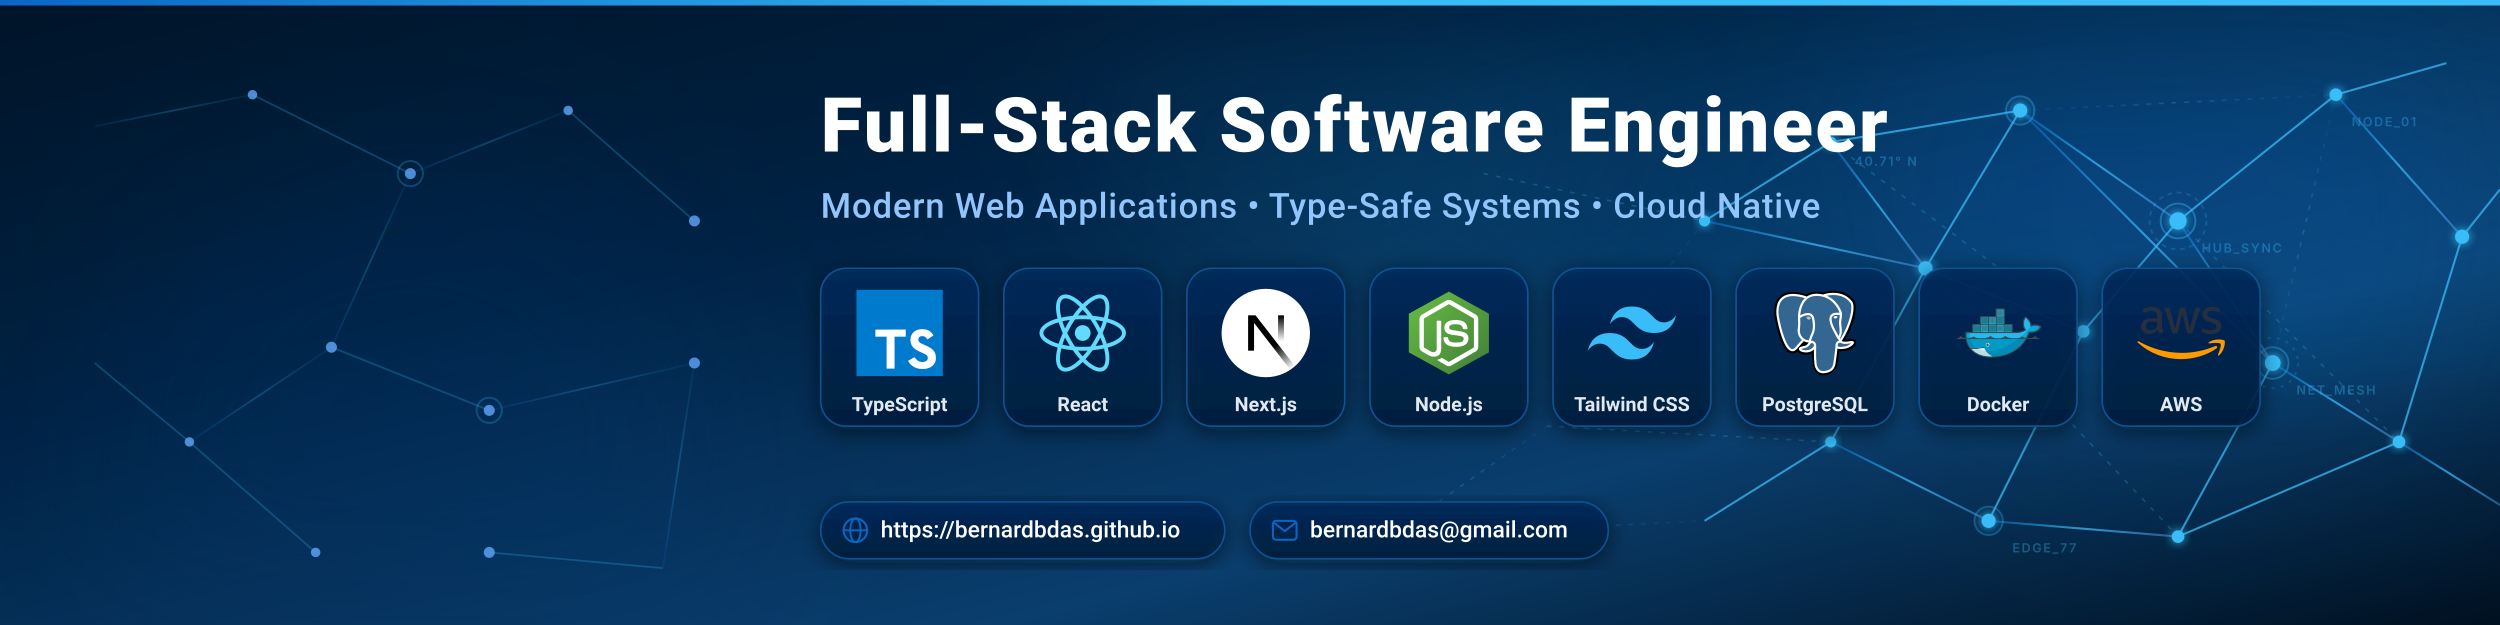
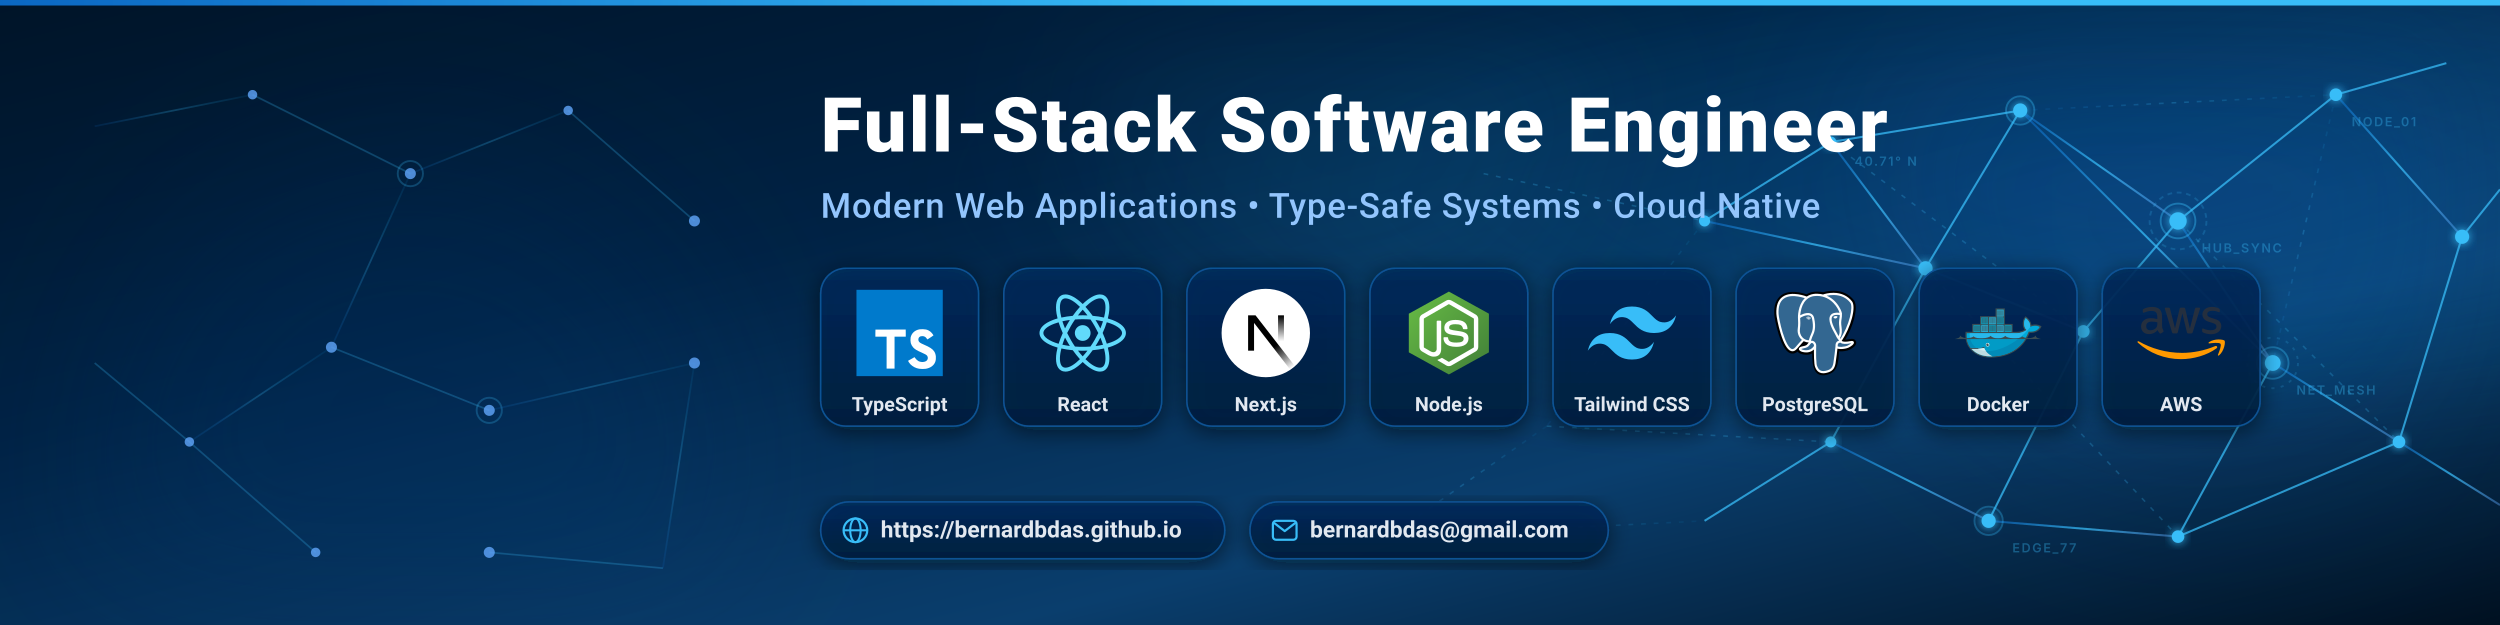
<svg xmlns="http://www.w3.org/2000/svg" width="1584" height="396" viewBox="0 0 1584 396">
  <defs>
    <linearGradient id="bgGrad_network_nodes" x1="0%" y1="0%" x2="100%" y2="100%">
      <stop offset="0%" stop-color="#001428" />
      <stop offset="50%" stop-color="#002447" />
      <stop offset="100%" stop-color="#001020" />
    </linearGradient>
    <linearGradient id="cardGrad_network_nodes" x1="0%" y1="0%" x2="0%" y2="100%">
      <stop offset="0%" stop-color="#002D5C" stop-opacity="0.90" />
      <stop offset="100%" stop-color="#001E3D" stop-opacity="0.90" />
    </linearGradient>
    <linearGradient id="accentGlow_network_nodes" x1="0%" y1="0%" x2="100%" y2="0%">
      <stop offset="0%" stop-color="#0A66C2" />
      <stop offset="50%" stop-color="#38BDF8" />
    </linearGradient>
    <filter id="cardShadow_network_nodes" x="-20%" y="-20%" width="140%" height="140%">
      <feDropShadow dx="0" dy="3" stdDeviation="7" flood-color="#000814" flood-opacity="0.60" />
    </filter>
    <linearGradient id="network_bg" x1="0%" y1="0%" x2="100%" y2="100%">
      <stop offset="0%" stop-color="#001428" />
      <stop offset="35%" stop-color="#002244" />
      <stop offset="70%" stop-color="#0A3E6D" />
      <stop offset="100%" stop-color="#001020" />
    </linearGradient>
    <linearGradient id="network_edge" x1="0%" y1="0%" x2="100%" y2="100%">
      <stop offset="0%" stop-color="#0A66C2" stop-opacity="0.60" />
      <stop offset="50%" stop-color="#38BDF8" stop-opacity="0.75" />
      <stop offset="100%" stop-color="#60A5FA" stop-opacity="0.40" />
    </linearGradient>
    <linearGradient id="faint_edge" x1="0%" y1="100%" x2="100%" y2="0%">
      <stop offset="0%" stop-color="#0A66C2" stop-opacity="0.15" />
      <stop offset="50%" stop-color="#38BDF8" stop-opacity="0.25" />
      <stop offset="100%" stop-color="#0284C7" stop-opacity="0.10" />
    </linearGradient>
    <radialGradient id="cluster_glow" cx="85%" cy="30%" r="50%">
      <stop offset="0%" stop-color="#0A66C2" stop-opacity="0.22" />
      <stop offset="60%" stop-color="#0284C7" stop-opacity="0.08" />
      <stop offset="100%" stop-color="#001428" stop-opacity="0" />
    </radialGradient>
    <filter id="node_glow" x="-50%" y="-50%" width="200%" height="200%">
      <feGaussianBlur stdDeviation="3" result="blur" />
      <feMerge>
        <feMergeNode in="blur" />
        <feMergeNode in="SourceGraphic" />
      </feMerge>
    </filter>
  </defs>
  <rect width="1584" height="396" fill="url(#network_bg)" />
  <g id="pattern_layer" opacity="1.00">
    <rect width="1584" height="396" fill="url(#cluster_glow)" />
    <circle cx="1400" cy="90" r="220" fill="#0A66C2" opacity="0.12" filter="blur(60px)" />
    <circle cx="260" cy="300" r="200" fill="#004182" opacity="0.15" filter="blur(60px)" />
    <circle cx="850" cy="50" r="160" fill="#38BDF8" opacity="0.06" filter="blur(50px)" />
    <g fill="none" stroke="url(#network_edge)" stroke-width="1.3">
      <line x1="1160" y1="90" x2="1280" y2="70" />
      <line x1="1280" y1="70" x2="1380" y2="140" />
      <line x1="1380" y1="140" x2="1480" y2="60" />
      <line x1="1480" y1="60" x2="1560" y2="150" />
      <line x1="1560" y1="150" x2="1520" y2="280" />
      <line x1="1520" y1="280" x2="1440" y2="230" />
      <line x1="1440" y1="230" x2="1380" y2="140" />
      <line x1="1380" y1="140" x2="1320" y2="210" />
      <line x1="1320" y1="210" x2="1220" y2="170" />
      <line x1="1220" y1="170" x2="1160" y2="90" />
      <line x1="1220" y1="170" x2="1280" y2="70" />
      <line x1="1280" y1="70" x2="1440" y2="230" />
      <line x1="1320" y1="210" x2="1260" y2="330" />
      <line x1="1260" y1="330" x2="1380" y2="340" />
      <line x1="1380" y1="340" x2="1440" y2="230" />
      <line x1="1380" y1="340" x2="1520" y2="280" />
      <line x1="1080" y1="140" x2="1160" y2="90" />
      <line x1="1080" y1="140" x2="1220" y2="170" />
      <line x1="1260" y1="330" x2="1160" y2="280" />
      <line x1="1160" y1="280" x2="1220" y2="170" />
      <line x1="1160" y1="280" x2="1080" y2="330" />
      <line x1="1480" y1="60" x2="1550" y2="40" />
      <line x1="1560" y1="150" x2="1584" y2="120" />
      <line x1="1520" y1="280" x2="1584" y2="320" />
    </g>
    <g fill="none" stroke="url(#faint_edge)" stroke-width="1.0" stroke-dasharray="3,5">
      <line x1="940" y1="110" x2="1080" y2="140" />
      <line x1="1080" y1="140" x2="980" y2="270" />
      <line x1="980" y1="270" x2="1160" y2="280" />
      <line x1="980" y1="270" x2="880" y2="340" />
      <line x1="880" y1="340" x2="1080" y2="330" />
      <line x1="1280" y1="70" x2="1480" y2="60" />
      <line x1="1160" y1="90" x2="1320" y2="210" />
      <line x1="1220" y1="170" x2="1380" y2="340" />
      <line x1="1480" y1="60" x2="1440" y2="230" />
      <line x1="1380" y1="140" x2="1520" y2="280" />
    </g>
    <g fill="none" stroke="url(#faint_edge)" stroke-width="1.1">
      <line x1="60" y1="80" x2="160" y2="60" />
      <line x1="160" y1="60" x2="260" y2="110" />
      <line x1="260" y1="110" x2="360" y2="70" />
      <line x1="360" y1="70" x2="440" y2="140" />
      <line x1="260" y1="110" x2="210" y2="220" />
      <line x1="210" y1="220" x2="310" y2="260" />
      <line x1="310" y1="260" x2="440" y2="230" />
      <line x1="440" y1="230" x2="440" y2="140" />
      <line x1="210" y1="220" x2="120" y2="280" />
      <line x1="120" y1="280" x2="60" y2="230" />
      <line x1="60" y1="230" x2="60" y2="80" />
      <line x1="120" y1="280" x2="200" y2="350" />
      <line x1="200" y1="350" x2="310" y2="350" />
      <line x1="310" y1="350" x2="310" y2="260" />
      <line x1="310" y1="350" x2="420" y2="360" />
      <line x1="420" y1="360" x2="440" y2="230" />
    </g>
    <g fill="#38BDF8">
      <circle cx="1280" cy="70" r="4.5" filter="url(#node_glow)" />
      <circle cx="1380" cy="140" r="5.5" filter="url(#node_glow)" />
      <circle cx="1480" cy="60" r="4.0" filter="url(#node_glow)" />
      <circle cx="1560" cy="150" r="4.5" filter="url(#node_glow)" />
      <circle cx="1440" cy="230" r="5.0" filter="url(#node_glow)" />
      <circle cx="1520" cy="280" r="4.0" filter="url(#node_glow)" />
      <circle cx="1320" cy="210" r="4.0" filter="url(#node_glow)" />
      <circle cx="1220" cy="170" r="4.5" filter="url(#node_glow)" />
      <circle cx="1160" cy="90" r="3.5" filter="url(#node_glow)" />
      <circle cx="1260" cy="330" r="4.5" filter="url(#node_glow)" />
      <circle cx="1380" cy="340" r="4.0" filter="url(#node_glow)" />
      <circle cx="1160" cy="280" r="3.5" filter="url(#node_glow)" />
      <circle cx="1080" cy="140" r="3.5" filter="url(#node_glow)" />
    </g>
    <g fill="#60A5FA" opacity="0.8">
      <circle cx="160" cy="60" r="3.0" />
      <circle cx="260" cy="110" r="3.5" />
      <circle cx="360" cy="70" r="3.0" />
      <circle cx="440" cy="140" r="3.5" />
      <circle cx="210" cy="220" r="3.5" />
      <circle cx="310" cy="260" r="3.5" />
      <circle cx="440" cy="230" r="3.5" />
      <circle cx="120" cy="280" r="3.0" />
      <circle cx="200" cy="350" r="3.0" />
      <circle cx="310" cy="350" r="3.5" />
    </g>
    <g fill="none" stroke="#38BDF8" stroke-width="1.2">
      <circle cx="1380" cy="140" r="11" opacity="0.4" />
      <circle cx="1380" cy="140" r="18" opacity="0.2" stroke-dasharray="3,3" />
      <circle cx="1280" cy="70" r="9" opacity="0.35" />
      <circle cx="1440" cy="230" r="10" opacity="0.35" />
      <circle cx="1440" cy="230" r="16" opacity="0.18" stroke-dasharray="2,4" />
      <circle cx="1260" cy="330" r="9" opacity="0.3" />
      <circle cx="260" cy="110" r="8" opacity="0.25" />
      <circle cx="310" cy="260" r="8" opacity="0.25" />
    </g>
    <g font-family="system-ui, -apple-system, sans-serif" font-size="8" font-weight="600" fill="#38BDF8" opacity="0.35" letter-spacing="1">
      <text x="1490" y="80">NODE_01</text>
      <text x="1395" y="160">HUB_SYNC</text>
      <text x="1455" y="250">NET_MESH</text>
      <text x="1275" y="350">EDGE_77</text>
      <text x="1175" y="105">40.71° N</text>
    </g>
  </g>
  <rect x="0" y="0" width="1584" height="3.5" fill="url(#accentGlow_network_nodes)" />
  <text x="520" y="96" font-family="system-ui, -apple-system, BlinkMacSystemFont, 'Segoe UI', Roboto, sans-serif" font-size="48" font-weight="800" fill="#FFFFFF" letter-spacing="1.5">Full-Stack Software Engineer</text>
  <text x="520" y="138" font-family="system-ui, -apple-system, BlinkMacSystemFont, 'Segoe UI', Roboto, sans-serif" font-size="22" font-weight="500" fill="#93C5FD" letter-spacing="0.5">Modern Web Applications • Type-Safe Systems • Cloud Native</text>
  <g transform="translate(520, 170)">
    <rect width="100" height="100" rx="16" fill="url(#cardGrad_network_nodes)" stroke="#0D5294" stroke-width="1" filter="url(#cardShadow_network_nodes)" />
    <svg x="22.0" y="13.0" width="56.0" height="56.0" viewBox="0 0 128 128">
      <path fill="#fff" d="M22.67 47h99.67v73.67H22.67z" />
      <path data-name="original" fill="#007acc" d="M1.5 63.91v62.5h125v-125H1.5zm100.73-5a15.56 15.56 0 017.82 4.5 20.58 20.58 0 013 4c0 .16-5.4 3.81-8.69 5.85-.12.08-.6-.44-1.13-1.23a7.09 7.09 0 00-5.87-3.53c-3.79-.26-6.23 1.73-6.21 5a4.58 4.58 0 00.54 2.34c.83 1.73 2.38 2.76 7.24 4.86 8.95 3.85 12.78 6.39 15.16 10 2.66 4 3.25 10.46 1.45 15.24-2 5.2-6.9 8.73-13.83 9.9a38.32 38.32 0 01-9.52-.1 23 23 0 01-12.72-6.63c-1.15-1.27-3.39-4.58-3.25-4.82a9.34 9.34 0 011.15-.73L82 101l3.59-2.08.75 1.11a16.78 16.78 0 004.74 4.54c4 2.1 9.46 1.81 12.16-.62a5.43 5.43 0 00.69-6.92c-1-1.39-3-2.56-8.59-5-6.45-2.78-9.23-4.5-11.77-7.24a16.48 16.48 0 01-3.43-6.25 25 25 0 01-.22-8c1.33-6.23 6-10.58 12.82-11.87a31.66 31.66 0 019.49.26zm-29.34 5.24v5.12H56.66v46.23H45.15V69.26H28.88v-5a49.19 49.19 0 01.12-5.17C29.08 59 39 59 51 59h21.83z" />
    </svg>
    <text x="50.0" y="90.5" font-family="system-ui, -apple-system, BlinkMacSystemFont, 'Segoe UI', Roboto, sans-serif" font-size="12.5" font-weight="600" fill="#E2E8F0" text-anchor="middle">TypeScript</text>
  </g>
  <g transform="translate(636, 170)">
    <rect width="100" height="100" rx="16" fill="url(#cardGrad_network_nodes)" stroke="#0D5294" stroke-width="1" filter="url(#cardShadow_network_nodes)" />
    <svg x="22.0" y="13.0" width="56.0" height="56.0" viewBox="0 0 128 128">
      <g fill="#61DAFB">
        <circle cx="64" cy="64" r="11.4" />
        <path d="M107.3 45.2c-2.2-.8-4.5-1.6-6.9-2.3.6-2.4 1.1-4.8 1.5-7.1 2.1-13.2-.2-22.5-6.6-26.1-1.9-1.1-4-1.6-6.4-1.6-7 0-15.9 5.2-24.9 13.9-9-8.7-17.9-13.9-24.9-13.9-2.4 0-4.5.5-6.4 1.6-6.4 3.7-8.7 13-6.6 26.1.4 2.3.9 4.7 1.5 7.1-2.4.7-4.7 1.4-6.9 2.3C8.2 50 1.4 56.6 1.4 64s6.9 14 19.3 18.8c2.2.8 4.5 1.6 6.9 2.3-.6 2.4-1.1 4.8-1.5 7.1-2.1 13.2.2 22.5 6.6 26.1 1.9 1.1 4 1.6 6.4 1.6 7.1 0 16-5.2 24.9-13.9 9 8.7 17.9 13.9 24.9 13.9 2.4 0 4.5-.5 6.4-1.6 6.4-3.7 8.7-13 6.6-26.1-.4-2.3-.9-4.7-1.5-7.1 2.4-.7 4.7-1.4 6.9-2.3 12.5-4.8 19.3-11.4 19.3-18.8s-6.8-14-19.3-18.8zM92.5 14.7c4.1 2.4 5.5 9.8 3.8 20.3-.3 2.1-.8 4.3-1.4 6.6-5.2-1.2-10.7-2-16.5-2.5-3.4-4.8-6.9-9.1-10.4-13 7.4-7.3 14.9-12.3 21-12.3 1.3 0 2.5.3 3.5.9zM81.3 74c-1.8 3.2-3.9 6.4-6.1 9.6-3.7.3-7.4.4-11.2.4-3.9 0-7.6-.1-11.2-.4-2.2-3.2-4.2-6.4-6-9.6-1.9-3.3-3.7-6.7-5.3-10 1.6-3.3 3.4-6.7 5.3-10 1.8-3.2 3.9-6.4 6.1-9.6 3.7-.3 7.4-.4 11.2-.4 3.9 0 7.6.1 11.2.4 2.2 3.2 4.2 6.4 6 9.6 1.9 3.3 3.7 6.7 5.3 10-1.7 3.3-3.4 6.6-5.3 10zm8.3-3.3c1.5 3.5 2.7 6.9 3.8 10.3-3.4.8-7 1.4-10.8 1.9 1.2-1.9 2.5-3.9 3.6-6 1.2-2.1 2.3-4.2 3.4-6.2zM64 97.8c-2.4-2.6-4.7-5.4-6.9-8.3 2.3.1 4.6.2 6.9.2 2.3 0 4.6-.1 6.9-.2-2.2 2.9-4.5 5.7-6.9 8.3zm-18.6-15c-3.8-.5-7.4-1.1-10.8-1.9 1.1-3.3 2.3-6.8 3.8-10.3 1.1 2 2.2 4.1 3.4 6.1 1.2 2.2 2.4 4.1 3.6 6.1zm-7-25.5c-1.5-3.5-2.7-6.9-3.8-10.3 3.4-.8 7-1.4 10.8-1.9-1.2 1.9-2.5 3.9-3.6 6-1.2 2.1-2.3 4.2-3.4 6.2zM64 30.2c2.4 2.6 4.7 5.4 6.9 8.3-2.3-.1-4.6-.2-6.9-.2-2.3 0-4.6.1-6.9.2 2.2-2.9 4.5-5.7 6.9-8.3zm22.2 21l-3.6-6c3.8.5 7.4 1.1 10.8 1.9-1.1 3.3-2.3 6.8-3.8 10.3-1.1-2.1-2.2-4.2-3.4-6.2zM31.7 35c-1.7-10.5-.3-17.9 3.8-20.3 1-.6 2.2-.9 3.5-.9 6 0 13.5 4.9 21 12.3-3.5 3.8-7 8.2-10.4 13-5.8.5-11.3 1.4-16.5 2.5-.6-2.3-1-4.5-1.4-6.6zM7 64c0-4.7 5.7-9.7 15.7-13.4 2-.8 4.2-1.5 6.4-2.1 1.6 5 3.6 10.3 6 15.6-2.4 5.3-4.5 10.5-6 15.5C15.3 75.6 7 69.6 7 64zm28.5 49.3c-4.1-2.4-5.5-9.8-3.8-20.3.3-2.1.8-4.3 1.4-6.6 5.2 1.2 10.7 2 16.5 2.5 3.4 4.8 6.9 9.1 10.4 13-7.4 7.3-14.9 12.3-21 12.3-1.3 0-2.5-.3-3.5-.9zM96.3 93c1.7 10.5.3 17.9-3.8 20.3-1 .6-2.2.9-3.5.9-6 0-13.5-4.9-21-12.3 3.5-3.8 7-8.2 10.4-13 5.8-.5 11.3-1.4 16.5-2.5.6 2.3 1 4.5 1.4 6.6zm9-15.6c-2 .8-4.2 1.5-6.4 2.1-1.6-5-3.6-10.3-6-15.6 2.4-5.3 4.5-10.5 6-15.5 13.8 4 22.1 10 22.1 15.6 0 4.7-5.8 9.7-15.7 13.4z" />
      </g>
    </svg>
    <text x="50.0" y="90.5" font-family="system-ui, -apple-system, BlinkMacSystemFont, 'Segoe UI', Roboto, sans-serif" font-size="12.5" font-weight="600" fill="#E2E8F0" text-anchor="middle">React</text>
  </g>
  <g transform="translate(752, 170)">
    <rect width="100" height="100" rx="16" fill="url(#cardGrad_network_nodes)" stroke="#0D5294" stroke-width="1" filter="url(#cardShadow_network_nodes)" />
    <svg x="22.0" y="13.0" width="56.0" height="56.0" viewBox="0 0 128 128">
      <circle cx="64" cy="64" r="64" fill="#FFFFFF" />
      <path fill="url(#b2_a)" d="M106.317 112.014 49.167 38.4H38.4v51.179h8.614v-40.24l52.54 67.884a64.216 64.216 0 0 0 6.763-5.209z" />
      <path fill="url(#b2_b)" d="M81.778 38.4h8.533v51.2h-8.533z" />
      <defs>
        <linearGradient id="b2_a" x1="109" x2="144.5" y1="116.5" y2="160.5" gradientTransform="scale(.71111)" gradientUnits="userSpaceOnUse">
          <stop stop-color="#000000" />
          <stop offset="1" stop-color="#000000" stop-opacity="0" />
        </linearGradient>
        <linearGradient id="b2_b" x1="121" x2="120.799" y1="54" y2="106.875" gradientTransform="scale(.71111)" gradientUnits="userSpaceOnUse">
          <stop stop-color="#000000" />
          <stop offset="1" stop-color="#000000" stop-opacity="0" />
        </linearGradient>
      </defs>
    </svg>
    <text x="50.0" y="90.5" font-family="system-ui, -apple-system, BlinkMacSystemFont, 'Segoe UI', Roboto, sans-serif" font-size="12.5" font-weight="600" fill="#E2E8F0" text-anchor="middle">Next.js</text>
  </g>
  <g transform="translate(868, 170)">
    <rect width="100" height="100" rx="16" fill="url(#cardGrad_network_nodes)" stroke="#0D5294" stroke-width="1" filter="url(#cardShadow_network_nodes)" />
    <svg x="22.0" y="13.0" width="56.0" height="56.0" viewBox="0 0 128 128">
      <defs>
        <linearGradient id="b3_nodeGrad" x1="0%" y1="0%" x2="100%" y2="100%">
          <stop offset="0%" stop-color="#68BD45" />
          <stop offset="100%" stop-color="#417E38" />
        </linearGradient>
      </defs>
      <polygon points="64,4 122,36 122,92 64,124 6,92 6,36" fill="url(#b3_nodeGrad)" />
      <g transform="translate(16, 16) scale(4)">
        <path fill="#FFFFFF" d="M11.998,24c-0.321,0-0.641-0.084-0.922-0.247l-2.936-1.737c-0.438-0.245-0.224-0.332-0.08-0.383 c0.585-0.203,0.703-0.25,1.328-0.604c0.065-0.037,0.151-0.023,0.218,0.017l2.256,1.339c0.082,0.045,0.197,0.045,0.272,0l8.795-5.076 c0.082-0.047,0.134-0.141,0.134-0.238V6.921c0-0.099-0.053-0.192-0.137-0.242l-8.791-5.072c-0.081-0.047-0.189-0.047-0.271,0 L3.075,6.68C2.99,6.729,2.936,6.825,2.936,6.921v10.15c0,0.097,0.054,0.189,0.139,0.235l2.409,1.392 c1.307,0.654,2.108-0.116,2.108-0.89V7.787c0-0.142,0.114-0.253,0.256-0.253h1.115c0.139,0,0.255,0.112,0.255,0.253v10.021 c0,1.745-0.95,2.745-2.604,2.745c-0.508,0-0.909,0-2.026-0.551L2.28,18.675c-0.57-0.329-0.922-0.945-0.922-1.604V6.921 c0-0.659,0.353-1.275,0.922-1.603l8.795-5.082c0.557-0.315,1.296-0.315,1.848,0l8.794,5.082c0.57,0.329,0.924,0.944,0.924,1.603 v10.15c0,0.659-0.354,1.273-0.924,1.604l-8.794,5.078C12.643,23.916,12.324,24,11.998,24z M19.099,13.993 c0-1.9-1.284-2.406-3.987-2.763c-2.731-0.361-3.009-0.548-3.009-1.187c0-0.528,0.235-1.233,2.258-1.233 c1.807,0,2.473,0.389,2.747,1.607c0.024,0.115,0.129,0.199,0.247,0.199h1.141c0.071,0,0.138-0.031,0.186-0.081 c0.048-0.054,0.074-0.123,0.067-0.196c-0.177-2.098-1.571-3.076-4.388-3.076c-2.508,0-4.004,1.058-4.004,2.833 c0,1.925,1.488,2.457,3.895,2.695c2.88,0.282,3.103,0.703,3.103,1.269c0,0.983-0.789,1.402-2.642,1.402 c-2.327,0-2.839-0.584-3.011-1.742c-0.02-0.124-0.126-0.215-0.253-0.215h-1.137c-0.141,0-0.254,0.112-0.254,0.253 c0,1.482,0.806,3.248,4.655,3.248C17.501,17.007,19.099,15.91,19.099,13.993z" />
      </g>
    </svg>
    <text x="50.0" y="90.5" font-family="system-ui, -apple-system, BlinkMacSystemFont, 'Segoe UI', Roboto, sans-serif" font-size="12.5" font-weight="600" fill="#E2E8F0" text-anchor="middle">Node.js</text>
  </g>
  <g transform="translate(984, 170)">
    <rect width="100" height="100" rx="16" fill="url(#cardGrad_network_nodes)" stroke="#0D5294" stroke-width="1" filter="url(#cardShadow_network_nodes)" />
    <svg x="22.0" y="13.0" width="56.0" height="56.0" viewBox="0 0 128 128">
      <path d="M64.004 25.602c-17.067 0-27.73 8.53-32 25.597 6.398-8.531 13.867-11.73 22.398-9.597 4.871 1.214 8.352 4.746 12.207 8.66C72.883 56.629 80.145 64 96.004 64c17.066 0 27.73-8.531 32-25.602-6.399 8.536-13.867 11.735-22.399 9.602-4.87-1.215-8.347-4.746-12.207-8.66-6.27-6.367-13.53-13.738-29.394-13.738zM32.004 64c-17.066 0-27.73 8.531-32 25.602C6.402 81.066 13.87 77.867 22.402 80c4.871 1.215 8.352 4.746 12.207 8.66 6.274 6.367 13.536 13.738 29.395 13.738 17.066 0 27.73-8.53 32-25.597-6.399 8.531-13.867 11.73-22.399 9.597-4.87-1.214-8.347-4.746-12.207-8.66C55.128 71.371 47.868 64 32.004 64zm0 0" fill="#38bdf8" />
    </svg>
    <text x="50.0" y="90.5" font-family="system-ui, -apple-system, BlinkMacSystemFont, 'Segoe UI', Roboto, sans-serif" font-size="12.5" font-weight="600" fill="#E2E8F0" text-anchor="middle">Tailwind CSS</text>
  </g>
  <g transform="translate(1100, 170)">
    <rect width="100" height="100" rx="16" fill="url(#cardGrad_network_nodes)" stroke="#0D5294" stroke-width="1" filter="url(#cardShadow_network_nodes)" />
    <svg x="22.0" y="13.0" width="56.0" height="56.0" viewBox="0 0 128 128">
      <path d="M93.809 92.112c.785-6.533.55-7.492 5.416-6.433l1.235.108c3.742.17 8.637-.602 11.513-1.938 6.191-2.873 9.861-7.668 3.758-6.409-13.924 2.873-14.881-1.842-14.881-1.842 14.703-21.815 20.849-49.508 15.543-56.287-14.47-18.489-39.517-9.746-39.936-9.52l-.134.025c-2.751-.571-5.83-.912-9.289-.968-6.301-.104-11.082 1.652-14.709 4.402 0 0-44.683-18.409-42.604 23.151.442 8.841 12.672 66.898 27.26 49.362 5.332-6.412 10.484-11.834 10.484-11.834 2.558 1.699 5.622 2.567 8.834 2.255l.249-.212c-.078.796-.044 1.575.099 2.497-3.757 4.199-2.653 4.936-10.166 6.482-7.602 1.566-3.136 4.355-.221 5.084 3.535.884 11.712 2.136 17.238-5.598l-.22.882c1.474 1.18 1.375 8.477 1.583 13.69.209 5.214.558 10.079 1.621 12.948 1.063 2.868 2.317 10.256 12.191 8.14 8.252-1.764 14.561-4.309 15.136-27.985" />
      <path d="M75.458 125.256c-4.367 0-7.211-1.689-8.938-3.32-2.607-2.46-3.641-5.629-4.259-7.522l-.267-.79c-1.244-3.358-1.666-8.193-1.916-14.419-.038-.935-.064-1.898-.093-2.919-.021-.747-.047-1.684-.085-2.664a18.8 18.8 0 01-4.962 1.568c-3.079.526-6.389.356-9.84-.507-2.435-.609-4.965-1.871-6.407-3.82-4.203 3.681-8.212 3.182-10.396 2.453-3.853-1.285-7.301-4.896-10.542-11.037-2.309-4.375-4.542-10.075-6.638-16.943-3.65-11.96-5.969-24.557-6.175-28.693C4.292 23.698 7.777 14.44 15.296 9.129 27.157.751 45.128 5.678 51.68 7.915c4.402-2.653 9.581-3.944 15.433-3.851 3.143.051 6.136.327 8.916.823 2.9-.912 8.628-2.221 15.185-2.139 12.081.144 22.092 4.852 28.949 13.615 4.894 6.252 2.474 19.381.597 26.651-2.642 10.226-7.271 21.102-12.957 30.57 1.544.011 3.781-.174 6.961-.831 6.274-1.295 8.109 2.069 8.607 3.575 1.995 6.042-6.677 10.608-9.382 11.864-3.466 1.609-9.117 2.589-13.745 2.377l-.202-.013-1.216-.107-.12 1.014-.116.991c-.311 11.999-2.025 19.598-5.552 24.619-3.697 5.264-8.835 6.739-13.361 7.709-1.544.33-2.947.474-4.219.474zm-9.19-43.671c2.819 2.256 3.066 6.501 3.287 14.434.028.99.054 1.927.089 2.802.106 2.65.355 8.855 1.327 11.477.137.371.26.747.39 1.146 1.083 3.316 1.626 4.979 6.309 3.978 3.931-.843 5.952-1.599 7.534-3.851 2.299-3.274 3.585-9.86 3.821-19.575l4.783.116-4.75-.57.14-1.186c.455-3.91.783-6.734 3.396-8.602 2.097-1.498 4.486-1.353 6.389-1.01-2.091-1.58-2.669-3.433-2.823-4.193l-.399-1.965 1.121-1.663c6.457-9.58 11.781-21.354 14.609-32.304 2.906-11.251 2.02-17.226 1.134-18.356-11.729-14.987-32.068-8.799-34.192-8.097l-.359.194-1.8.335-.922-.191c-2.542-.528-5.366-.82-8.393-.869-4.756-.08-8.593 1.044-11.739 3.431l-2.183 1.655-2.533-1.043c-5.412-2.213-21.308-6.662-29.696-.721-4.656 3.298-6.777 9.76-6.305 19.207.156 3.119 2.275 14.926 5.771 26.377 4.831 15.825 9.221 21.082 11.054 21.693.32.108 1.15-.537 1.976-1.529a270.708 270.708 0 0110.694-12.07l2.77-2.915 3.349 2.225c1.35.897 2.839 1.406 4.368 1.502l7.987-6.812-1.157 11.808c-.026.265-.039.626.065 1.296l.348 2.238-1.51 1.688-.174.196 4.388 2.025 1.836-2.301z" />
      <path fill="#336791" d="M115.731 77.44c-13.925 2.873-14.882-1.842-14.882-1.842 14.703-21.816 20.849-49.51 15.545-56.287C101.924.823 76.875 9.566 76.457 9.793l-.135.024c-2.751-.571-5.83-.911-9.291-.967-6.301-.103-11.08 1.652-14.707 4.402 0 0-44.684-18.408-42.606 23.151.442 8.842 12.672 66.899 27.26 49.363 5.332-6.412 10.483-11.834 10.483-11.834 2.559 1.699 5.622 2.567 8.833 2.255l.25-.212c-.078.796-.042 1.575.1 2.497-3.758 4.199-2.654 4.936-10.167 6.482-7.602 1.566-3.136 4.355-.22 5.084 3.534.884 11.712 2.136 17.237-5.598l-.221.882c1.473 1.18 2.507 7.672 2.334 13.557-.174 5.885-.29 9.926.871 13.082 1.16 3.156 2.316 10.256 12.192 8.14 8.252-1.768 12.528-6.351 13.124-13.995.422-5.435 1.377-4.631 1.438-9.49l.767-2.3c.884-7.367.14-9.743 5.225-8.638l1.235.108c3.742.17 8.639-.602 11.514-1.938 6.19-2.871 9.861-7.667 3.758-6.408z" />
      <path fill="#fff" d="M75.957 122.307c-8.232 0-10.84-6.519-11.907-9.185-1.562-3.907-1.899-19.069-1.551-31.503a1.59 1.59 0 011.64-1.55 1.594 1.594 0 011.55 1.639c-.401 14.341.168 27.337 1.324 30.229 1.804 4.509 4.54 8.453 12.275 6.796 7.343-1.575 10.093-4.359 11.318-11.46.94-5.449 2.799-20.951 3.028-24.01a1.593 1.593 0 011.71-1.472 1.597 1.597 0 011.472 1.71c-.239 3.185-2.089 18.657-3.065 24.315-1.446 8.387-5.185 12.191-13.794 14.037-1.463.313-2.792.453-4 .454zM31.321 90.466a6.71 6.71 0 01-2.116-.35c-5.347-1.784-10.44-10.492-15.138-25.885-3.576-11.717-5.842-23.947-6.041-27.922-.589-11.784 2.445-20.121 9.02-24.778 13.007-9.216 34.888-.44 35.813-.062a1.596 1.596 0 01-1.207 2.955c-.211-.086-21.193-8.492-32.768-.285-5.622 3.986-8.203 11.392-7.672 22.011.167 3.349 2.284 15.285 5.906 27.149 4.194 13.742 8.967 22.413 13.096 23.79.648.216 2.62.873 5.439-2.517A245.272 245.272 0 0145.88 73.046a1.596 1.596 0 012.304 2.208c-.048.05-4.847 5.067-10.077 11.359-2.477 2.979-4.851 3.853-6.786 3.853zm69.429-13.445a1.596 1.596 0 01-1.322-2.487c14.863-22.055 20.08-48.704 15.612-54.414-5.624-7.186-13.565-10.939-23.604-11.156-7.433-.16-13.341 1.738-14.307 2.069l-.243.099c-.971.305-1.716-.227-1.997-.849a1.6 1.6 0 01.631-2.025c.046-.027.192-.089.429-.176l-.021.006.021-.007c1.641-.601 7.639-2.4 15.068-2.315 11.108.118 20.284 4.401 26.534 12.388 2.957 3.779 2.964 12.485.019 23.887-3.002 11.625-8.651 24.118-15.497 34.277-.306.457-.81.703-1.323.703zm.76 10.21c-2.538 0-4.813-.358-6.175-1.174-1.4-.839-1.667-1.979-1.702-2.584-.382-6.71 3.32-7.878 5.208-8.411-.263-.398-.637-.866-1.024-1.349-1.101-1.376-2.609-3.26-3.771-6.078-.182-.44-.752-1.463-1.412-2.648-3.579-6.418-11.026-19.773-6.242-26.612 2.214-3.165 6.623-4.411 13.119-3.716C97.6 28.837 88.5 10.625 66.907 10.271c-6.494-.108-11.82 1.889-15.822 5.93-8.96 9.049-8.636 25.422-8.631 25.586a1.595 1.595 0 11-3.19.084c-.02-.727-.354-17.909 9.554-27.916C53.455 9.272 59.559 6.96 66.96 7.081c13.814.227 22.706 7.25 27.732 13.101 5.479 6.377 8.165 13.411 8.386 15.759.165 1.746-1.088 2.095-1.341 2.147l-.576.013c-6.375-1.021-10.465-.312-12.156 2.104-3.639 5.201 3.406 17.834 6.414 23.229.768 1.376 1.322 2.371 1.576 2.985.988 2.396 2.277 4.006 3.312 5.3.911 1.138 1.7 2.125 1.982 3.283.131.23 1.99 2.98 13.021.703 2.765-.57 4.423-.083 4.93 1.45.997 3.015-4.597 6.532-7.694 7.97-2.775 1.29-7.204 2.106-11.036 2.106zm-4.696-4.021c.35.353 2.101.962 5.727.806 3.224-.138 6.624-.839 8.664-1.786 2.609-1.212 4.351-2.567 5.253-3.492l-.5.092c-7.053 1.456-12.042 1.262-14.828-.577a6.162 6.162 0 01-.54-.401c-.302.119-.581.197-.78.253-1.58.443-3.214.902-2.996 5.105zm-45.562 8.915c-1.752 0-3.596-.239-5.479-.71-1.951-.488-5.24-1.957-5.19-4.37.057-2.707 3.994-3.519 5.476-3.824 5.354-1.103 5.703-1.545 7.376-3.67.488-.619 1.095-1.39 1.923-2.314 1.229-1.376 2.572-2.073 3.992-2.073.989 0 1.8.335 2.336.558 1.708.708 3.133 2.42 3.719 4.467.529 1.847.276 3.625-.71 5.006-3.237 4.533-7.886 6.93-13.443 6.93zm-7.222-4.943c.481.372 1.445.869 2.518 1.137 1.631.408 3.213.615 4.705.615 4.546 0 8.196-1.882 10.847-5.594.553-.774.387-1.757.239-2.274-.31-1.083-1.08-2.068-1.873-2.397-.43-.178-.787-.314-1.115-.314-.176 0-.712 0-1.614 1.009a41.146 41.146 0 00-1.794 2.162c-2.084 2.646-3.039 3.544-9.239 4.821-1.513.31-2.289.626-2.674.835zm12.269-7.36a1.596 1.596 0 01-1.575-1.354 8.218 8.218 0 01-.08-.799c-4.064-.076-7.985-1.82-10.962-4.926-3.764-3.927-5.477-9.368-4.699-14.927.845-6.037.529-11.366.359-14.229-.047-.796-.081-1.371-.079-1.769.003-.505.013-1.844 4.489-4.113 1.592-.807 4.784-2.215 8.271-2.576 5.777-.597 9.585 1.976 10.725 7.246 3.077 14.228.244 20.521-1.825 25.117-.385.856-.749 1.664-1.04 2.447l-.257.69c-1.093 2.931-2.038 5.463-1.748 7.354a1.595 1.595 0 01-1.335 1.819l-.244.02zM42.464 42.26l.062 1.139c.176 2.974.504 8.508-.384 14.86-.641 4.585.759 9.06 3.843 12.276 2.437 2.542 5.644 3.945 8.94 3.945h.068c.369-1.555.982-3.197 1.642-4.966l.255-.686c.329-.884.714-1.74 1.122-2.646 1.991-4.424 4.47-9.931 1.615-23.132-.565-2.615-1.936-4.128-4.189-4.627-4.628-1.022-11.525 2.459-12.974 3.837zm9.63-.677c-.08.564 1.033 2.07 2.485 2.271 1.449.203 2.689-.975 2.768-1.539.079-.564-1.033-1.186-2.485-1.388-1.451-.202-2.691.092-2.768.656zm2.818 2.826l-.407-.028c-.9-.125-1.81-.692-2.433-1.518-.219-.29-.576-.852-.505-1.354.101-.736.999-1.177 2.4-1.177.313 0 .639.023.967.069.766.106 1.477.327 2.002.62.91.508.977 1.075.936 1.368-.112.813-1.405 2.02-2.96 2.02zm-2.289-2.732c.045.348.907 1.496 2.029 1.651l.261.018c1.036 0 1.81-.815 1.901-1.082-.096-.182-.762-.634-2.025-.81a5.823 5.823 0 00-.821-.059c-.812 0-1.243.183-1.345.282zm43.605-1.245c.079.564-1.033 2.07-2.484 2.272-1.45.202-2.691-.975-2.771-1.539-.076-.564 1.036-1.187 2.486-1.388 1.45-.203 2.689.092 2.769.655zm-2.819 2.56c-1.396 0-2.601-1.086-2.7-1.791-.115-.846 1.278-1.489 2.712-1.688.316-.044.629-.066.93-.066 1.238 0 2.058.363 2.14.949.053.379-.238.964-.739 1.492-.331.347-1.026.948-1.973 1.079l-.37.025zm.943-3.013c-.276 0-.564.021-.856.061-1.441.201-2.301.779-2.259 1.089.048.341.968 1.332 2.173 1.332l.297-.021c.787-.109 1.378-.623 1.66-.919.443-.465.619-.903.598-1.052-.028-.198-.56-.49-1.613-.49zm3.965 32.843a1.594 1.594 0 01-1.324-2.483c3.398-5.075 2.776-10.25 2.175-15.255-.257-2.132-.521-4.337-.453-6.453.07-2.177.347-3.973.614-5.71.317-2.058.617-4.002.493-6.31a1.595 1.595 0 113.186-.172c.142 2.638-.197 4.838-.525 6.967-.253 1.643-.515 3.342-.578 5.327-.061 1.874.178 3.864.431 5.97.64 5.322 1.365 11.354-2.691 17.411a1.596 1.596 0 01-1.328.708z" />
    </svg>
    <text x="50.0" y="90.5" font-family="system-ui, -apple-system, BlinkMacSystemFont, 'Segoe UI', Roboto, sans-serif" font-size="12.5" font-weight="600" fill="#E2E8F0" text-anchor="middle">PostgreSQL</text>
  </g>
  <g transform="translate(1216, 170)">
    <rect width="100" height="100" rx="16" fill="url(#cardGrad_network_nodes)" stroke="#0D5294" stroke-width="1" filter="url(#cardShadow_network_nodes)" />
    <svg x="22.0" y="13.0" width="56.0" height="56.0" viewBox="0 0 128 128">
      <path fill-rule="evenodd" clip-rule="evenodd" fill="#3A4D54" d="M73.8 50.8h11.3v11.5h5.7c2.6 0 5.3-.5 7.8-1.3 1.2-.4 2.6-1 3.8-1.7-1.6-2.1-2.4-4.7-2.6-7.3-.3-3.5.4-8.1 2.8-10.8l1.2-1.4 1.4 1.1c3.6 2.9 6.5 6.8 7.1 11.4 4.3-1.3 9.3-1 13.1 1.2l1.5.9-.8 1.6c-3.2 6.2-9.9 8.2-16.4 7.8-9.8 24.3-31 35.8-56.8 35.8-13.3 0-25.5-5-32.5-16.8l-.1-.2-1-2.1c-2.4-5.2-3.1-10.9-2.6-16.6l.2-1.7h9.6V50.8h11.3V39.6h22.5V28.3h13.5v22.5z" />
      <path fill="#00AADA" d="M110.4 55.1c.8-5.9-3.6-10.5-6.4-12.7-3.1 3.6-3.6 13.2 1.3 17.2-2.8 2.4-8.5 4.7-14.5 4.7H18.6c-.6 6.2.5 11.9 3 16.8l.8 1.5c.5.9 1.1 1.7 1.7 2.6 3 .2 5.7.3 8.2.2 4.9-.1 8.9-.7 12-1.7.5-.2.9.1 1.1.5.2.5-.1.9-.5 1.1-.4.1-.8.3-1.3.4-2.4.7-5 1.1-8.3 1.3h-.6c-1.3.1-2.7.1-4.2.1-1.6 0-3.1 0-4.9-.1 6 6.8 15.4 10.8 27.2 10.8 25 0 46.2-11.1 55.5-35.9 6.7.7 13.1-1 16-6.7-4.5-2.7-10.5-1.8-13.9-.1z" />
      <path fill="#28B8EB" d="M110.4 55.1c.8-5.9-3.6-10.5-6.4-12.7-3.1 3.6-3.6 13.2 1.3 17.2-2.8 2.4-8.5 4.7-14.5 4.7h-68c-.3 9.5 3.2 16.7 9.5 21 4.9-.1 8.9-.7 12-1.7.5-.2.9.1 1.1.5.2.5-.1.9-.5 1.1-.4.1-.8.3-1.3.4-2.4.7-5.2 1.2-8.5 1.4l-.1-.1c8.5 4.4 20.8 4.3 35-1.1 15.8-6.1 30.6-17.7 40.9-30.9-.2.1-.4.1-.5.2z" />
      <path fill="#028BB8" d="M18.7 71.8c.4 3.3 1.4 6.4 2.9 9.3l.8 1.5c.5.9 1.1 1.7 1.7 2.6 3 .2 5.7.3 8.2.2 4.9-.1 8.9-.7 12-1.7.5-.2.9.1 1.1.5.2.5-.1.9-.5 1.1-.4.1-.8.3-1.3.4-2.4.7-5.2 1.2-8.5 1.4h-.4c-1.3.1-2.7.1-4.1.1-1.6 0-3.2 0-4.9-.1 6 6.8 15.5 10.8 27.3 10.8 21.4 0 40-8.1 50.8-26H18.7v-.1z" />
      <path fill="#019BC6" d="M23.5 71.8c1.3 5.8 4.3 10.4 8.8 13.5 4.9-.1 8.9-.7 12-1.7.5-.2.9.1 1.1.5.2.5-.1.9-.5 1.1-.4.1-.8.3-1.3.4-2.4.7-5.2 1.2-8.6 1.4 8.5 4.4 20.8 4.3 34.9-1.1 8.5-3.3 16.8-8.2 24.2-14.1H23.5z" />
      <path fill-rule="evenodd" clip-rule="evenodd" fill="#00ACD3" d="M28.4 52.7h9.8v9.8h-9.8v-9.8zm.8.8h.8v8.1h-.8v-8.1zm1.4 0h.8v8.1h-.8v-8.1zm1.5 0h.8v8.1h-.8v-8.1zm1.5 0h.8v8.1h-.8v-8.1zm1.5 0h.8v8.1h-.8v-8.1zm1.5 0h.8v8.1h-.8v-8.1zm3-12h9.8v9.8h-9.8v-9.8zm.9.8h.8v8.1h-.8v-8.1zm1.4 0h.8v8.1h-.8v-8.1zm1.5 0h.8v8.1h-.8v-8.1zm1.5 0h.8v8.1h-.8v-8.1zm1.4 0h.8v8.1h-.8v-8.1zm1.5 0h.8v8.1h-.8v-8.1z" />
      <path fill-rule="evenodd" clip-rule="evenodd" fill="#23C2EE" d="M39.6 52.7h9.8v9.8h-9.8v-9.8zm.9.8h.8v8.1h-.8v-8.1zm1.4 0h.8v8.1h-.8v-8.1zm1.5 0h.8v8.1h-.8v-8.1zm1.5 0h.8v8.1h-.8v-8.1zm1.4 0h.8v8.1h-.8v-8.1zm1.5 0h.8v8.1h-.8v-8.1z" />
      <path fill-rule="evenodd" clip-rule="evenodd" fill="#00ACD3" d="M50.9 52.7h9.8v9.8h-9.8v-9.8zm.8.8h.8v8.1h-.8v-8.1zm1.5 0h.8v8.1h-.8v-8.1zm1.5 0h.8v8.1h-.8v-8.1zm1.4 0h.8v8.1h-.8v-8.1zm1.5 0h.8v8.1h-.8v-8.1zm1.5 0h.8v8.1h-.8v-8.1z" />
      <path fill-rule="evenodd" clip-rule="evenodd" fill="#23C2EE" d="M50.9 41.5h9.8v9.8h-9.8v-9.8zm.8.8h.8v8.1h-.8v-8.1zm1.5 0h.8v8.1h-.8v-8.1zm1.5 0h.8v8.1h-.8v-8.1zm1.4 0h.8v8.1h-.8v-8.1zm1.5 0h.8v8.1h-.8v-8.1zm1.5 0h.8v8.1h-.8v-8.1zm3.1 10.4H72v9.8h-9.8v-9.8zm.8.8h.8v8.1H63v-8.1zm1.5 0h.8v8.1h-.8v-8.1zm1.4 0h.8v8.1h-.8v-8.1zm1.5 0h.8v8.1h-.8v-8.1zm1.5 0h.8v8.1h-.8v-8.1zm1.5 0h.8v8.1h-.8v-8.1z" />
      <path fill-rule="evenodd" clip-rule="evenodd" fill="#00ACD3" d="M62.2 41.5H72v9.8h-9.8v-9.8zm.8.8h.8v8.1H63v-8.1zm1.5 0h.8v8.1h-.8v-8.1zm1.4 0h.8v8.1h-.8v-8.1zm1.5 0h.8v8.1h-.8v-8.1zm1.5 0h.8v8.1h-.8v-8.1zm1.5 0h.8v8.1h-.8v-8.1z" />
      <path fill-rule="evenodd" clip-rule="evenodd" fill="#23C2EE" d="M62.2 30.2H72V40h-9.8v-9.8zm.8.8h.8v8.1H63V31zm1.5 0h.8v8.1h-.8V31zm1.4 0h.8v8.1h-.8V31zm1.5 0h.8v8.1h-.8V31zm1.5 0h.8v8.1h-.8V31zm1.5 0h.8v8.1h-.8V31z" />
      <path fill-rule="evenodd" clip-rule="evenodd" fill="#00ACD3" d="M73.5 52.7h9.8v9.8h-9.8v-9.8zm.8.8h.8v8.1h-.8v-8.1zm1.4 0h.8v8.1h-.8v-8.1zm1.5 0h.8v8.1h-.8v-8.1zm1.5 0h.8v8.1h-.8v-8.1zm1.5 0h.8v8.1h-.8v-8.1zm1.5 0h.8v8.1h-.8v-8.1z" />
      <path fill-rule="evenodd" clip-rule="evenodd" fill="#D4EEF1" d="M48.8 78.3c1.5 0 2.7 1.2 2.7 2.7 0 1.5-1.2 2.7-2.7 2.7-1.5 0-2.7-1.2-2.7-2.7 0-1.5 1.2-2.7 2.7-2.7" />
      <path fill-rule="evenodd" clip-rule="evenodd" fill="#3A4D54" d="M48.8 79.1c.2 0 .5 0 .7.1-.2.1-.4.4-.4.7 0 .4.4.8.8.8.3 0 .6-.2.7-.4.1.2.1.5.1.7 0 1.1-.9 1.9-1.9 1.9-1.1 0-1.9-.9-1.9-1.9 0-1 .8-1.9 1.9-1.9M1.1 72.8h125.4c-2.7-.7-8.6-1.6-7.7-5.2-5 5.7-16.9 4-20 1.2-3.4 4.9-23 3-24.3-.8-4.2 5-17.3 5-21.5 0-1.4 3.8-21 5.7-24.3.8-3 2.8-15 4.5-20-1.2 1.1 3.5-4.9 4.5-7.6 5.2" />
      <path fill="#BFDBE0" d="M56 97.8c-6.7-3.2-10.3-7.5-12.4-12.2-2.5.7-5.5 1.2-8.9 1.4-1.3.1-2.7.1-4.1.1-1.7 0-3.4 0-5.2-.1 6 6 13.6 10.7 27.5 10.8H56z" />
      <path fill="#D4EEF1" d="M46.1 89.9c-.9-1.3-1.8-2.8-2.5-4.3-2.5.7-5.5 1.2-8.9 1.4 2.3 1.2 5.7 2.4 11.4 2.9z" />
    </svg>
    <text x="50.0" y="90.5" font-family="system-ui, -apple-system, BlinkMacSystemFont, 'Segoe UI', Roboto, sans-serif" font-size="12.5" font-weight="600" fill="#E2E8F0" text-anchor="middle">Docker</text>
  </g>
  <g transform="translate(1332, 170)">
    <rect width="100" height="100" rx="16" fill="url(#cardGrad_network_nodes)" stroke="#0D5294" stroke-width="1" filter="url(#cardShadow_network_nodes)" />
    <svg x="22.0" y="13.0" width="56.0" height="56.0" viewBox="0 0 128 128">
      <path fill="#252f3e" d="M36.379 53.64c0 1.56.168 2.825.465 3.75.336.926.758 1.938 1.347 3.032.207.336.293.672.293.969 0 .418-.254.84-.8 1.261l-2.653 1.77c-.379.25-.758.379-1.093.379-.422 0-.844-.211-1.266-.59a13.28 13.28 0 0 1-1.516-1.98 34.153 34.153 0 0 1-1.304-2.485c-3.282 3.875-7.41 5.813-12.38 5.813-3.535 0-6.355-1.012-8.421-3.032-2.063-2.023-3.114-4.718-3.114-8.086 0-3.578 1.262-6.484 3.833-8.671 2.566-2.192 5.976-3.286 10.316-3.286 1.43 0 2.902.125 4.46.336 1.56.211 3.161.547 4.845.926v-3.074c0-3.2-.676-5.43-1.98-6.734C26.061 32.633 23.788 32 20.546 32c-1.473 0-2.988.168-4.547.547a33.416 33.416 0 0 0-4.547 1.433c-.676.293-1.18.461-1.473.547-.296.082-.507.125-.675.125-.59 0-.883-.422-.883-1.304v-2.063c0-.676.082-1.18.293-1.476.21-.293.59-.586 1.18-.883 1.472-.758 3.242-1.39 5.304-1.895 2.063-.547 4.254-.8 6.57-.8 5.008 0 8.672 1.136 11.032 3.41 2.316 2.273 3.492 5.726 3.492 10.359v13.64Zm-17.094 6.403c1.387 0 2.82-.254 4.336-.758 1.516-.508 2.863-1.433 4-2.695.672-.8 1.18-1.684 1.43-2.695.254-1.012.422-2.23.422-3.665v-1.765a34.401 34.401 0 0 0-3.871-.719 31.816 31.816 0 0 0-3.961-.25c-2.82 0-4.883.547-6.274 1.684-1.387 1.136-2.062 2.734-2.062 4.84 0 1.98.504 3.453 1.558 4.464 1.012 1.051 2.485 1.559 4.422 1.559Zm33.809 4.547c-.758 0-1.262-.125-1.598-.422-.34-.254-.633-.84-.887-1.64L40.715 29.98c-.25-.843-.38-1.39-.38-1.687 0-.672.337-1.05 1.013-1.05h4.125c.8 0 1.347.124 1.644.421.336.25.59.84.84 1.64l7.074 27.876 6.57-27.875c.208-.84.462-1.39.797-1.64.34-.255.93-.423 1.688-.423h3.367c.8 0 1.348.125 1.684.422.336.25.633.84.8 1.64l6.653 28.212 7.285-28.211c.25-.84.547-1.39.84-1.64.336-.255.887-.423 1.644-.423h3.914c.676 0 1.055.336 1.055 1.051 0 .21-.043.422-.086.676-.043.254-.125.59-.293 1.05L80.801 62.57c-.254.84-.547 1.387-.887 1.64-.336.255-.883.423-1.598.423h-3.62c-.801 0-1.348-.13-1.684-.422-.34-.297-.633-.844-.801-1.684l-6.527-27.16-6.485 27.117c-.21.844-.46 1.391-.8 1.684-.337.297-.926.422-1.684.422Zm54.105 1.137c-2.187 0-4.379-.254-6.484-.758-2.106-.504-3.746-1.055-4.84-1.684-.676-.379-1.137-.8-1.305-1.18a2.919 2.919 0 0 1-.254-1.18v-2.148c0-.882.336-1.304.97-1.304.25 0 .503.043.757.129.25.082.629.25 1.05.418a23.102 23.102 0 0 0 4.634 1.476c1.683.336 3.324.504 5.011.504 2.653 0 4.715-.465 6.145-1.39 1.433-.926 2.191-2.274 2.191-4 0-1.18-.379-2.145-1.136-2.946-.758-.8-2.192-1.516-4.254-2.191l-6.106-1.895c-3.074-.969-5.348-2.398-6.734-4.293-1.39-1.855-2.106-3.918-2.106-6.105 0-1.77.38-3.328 1.137-4.676a10.829 10.829 0 0 1 3.031-3.453c1.262-.965 2.696-1.684 4.38-2.188 1.683-.504 3.452-.715 5.304-.715.926 0 1.894.043 2.82.168.969.125 1.852.293 2.738.461.84.211 1.641.422 2.399.676.758.254 1.348.504 1.77.758.59.336 1.011.672 1.261 1.05.254.34.379.802.379 1.391v1.98c0 .884-.336 1.348-.969 1.348-.336 0-.883-.171-1.597-.507-2.403-1.094-5.098-1.641-8.086-1.641-2.399 0-4.293.379-5.598 1.18-1.309.797-1.98 2.02-1.98 3.746 0 1.18.421 2.191 1.261 2.988.844.8 2.403 1.602 4.633 2.316l5.98 1.895c3.032.969 5.22 2.316 6.524 4.043 1.305 1.727 1.938 3.707 1.938 5.895 0 1.812-.38 3.453-1.094 4.882-.758 1.434-1.77 2.696-3.074 3.707-1.305 1.051-2.864 1.809-4.672 2.36-1.895.586-3.875.883-6.024.883Zm0 0" />
      <path fill="#f90" d="M118 73.348c-4.432.063-9.664 1.052-13.621 3.832-1.223.883-1.012 2.062.336 1.894 4.508-.547 14.44-1.726 16.21.547 1.77 2.23-1.976 11.62-3.663 15.79-.504 1.26.59 1.769 1.726.8 7.41-6.231 9.348-19.242 7.832-21.137-.757-.925-4.388-1.79-8.82-1.726zM1.63 75.859c-.927.116-1.347 1.236-.368 2.121 16.508 14.902 38.359 23.872 62.613 23.872 17.305 0 37.43-5.43 51.281-15.66 2.273-1.688.297-4.254-2.02-3.204-15.534 6.57-32.421 9.77-47.788 9.77-22.778 0-44.8-6.273-62.653-16.633-.39-.231-.755-.304-1.064-.266z" />
    </svg>
    <text x="50.0" y="90.5" font-family="system-ui, -apple-system, BlinkMacSystemFont, 'Segoe UI', Roboto, sans-serif" font-size="12.5" font-weight="600" fill="#E2E8F0" text-anchor="middle">AWS</text>
  </g>
  <g transform="translate(520, 318)">
    <rect width="256" height="36" rx="18" fill="url(#cardGrad_network_nodes)" stroke="#0D5294" stroke-width="1" filter="url(#cardShadow_network_nodes)" />
    <g transform="translate(14, 10)">
-       <circle cx="8" cy="8" r="7.5" fill="none" stroke="#0A66C2" stroke-width="1.3" />
-       <ellipse cx="8" cy="8" rx="3.3" ry="7.5" fill="none" stroke="#0A66C2" stroke-width="1.2" />
-       <line x1="0.5" y1="8" x2="15.5" y2="8" stroke="#0A66C2" stroke-width="1.2" />
-     </g>
-     <text x="38" y="22.5" font-family="system-ui, -apple-system, BlinkMacSystemFont, 'Segoe UI', Roboto, sans-serif" font-size="14.5" font-weight="500" fill="#FFFFFF">https://bernardbdas.github.io</text>
+       <circle cx="8" cy="8" r="7.5" fill="none" stroke="#38BDF8" stroke-width="1.4" />
+       <ellipse cx="8" cy="8" rx="3.3" ry="7.5" fill="none" stroke="#38BDF8" stroke-width="1.3" />
+       <line x1="0.5" y1="8" x2="15.5" y2="8" stroke="#38BDF8" stroke-width="1.3" />
+     </g>
+     <text x="38" y="22.5" font-family="system-ui, -apple-system, BlinkMacSystemFont, 'Segoe UI', Roboto, sans-serif" font-size="14.5" font-weight="600" fill="#E2E8F0">https://bernardbdas.github.io</text>
  </g>
  <g transform="translate(792, 318)">
    <rect width="227" height="36" rx="18" fill="url(#cardGrad_network_nodes)" stroke="#0D5294" stroke-width="1" filter="url(#cardShadow_network_nodes)" />
    <g transform="translate(14, 10)">
-       <rect x="0.5" y="2" width="15" height="12" rx="2" fill="none" stroke="#0A66C2" stroke-width="1.3" />
-       <path d="M1.5 3.5 L8 8.5 L14.5 3.5" fill="none" stroke="#0A66C2" stroke-width="1.3" stroke-linecap="round" stroke-linejoin="round" />
-     </g>
-     <text x="38" y="22.5" font-family="system-ui, -apple-system, BlinkMacSystemFont, 'Segoe UI', Roboto, sans-serif" font-size="14.5" font-weight="500" fill="#FFFFFF">bernardbdas@gmail.com</text>
+       <rect x="0.5" y="2" width="15" height="12" rx="2" fill="none" stroke="#38BDF8" stroke-width="1.4" />
+       <path d="M1.5 3.5 L8 8.5 L14.5 3.5" fill="none" stroke="#38BDF8" stroke-width="1.4" stroke-linecap="round" stroke-linejoin="round" />
+     </g>
+     <text x="38" y="22.5" font-family="system-ui, -apple-system, BlinkMacSystemFont, 'Segoe UI', Roboto, sans-serif" font-size="14.5" font-weight="600" fill="#E2E8F0">bernardbdas@gmail.com</text>
  </g>
</svg>
